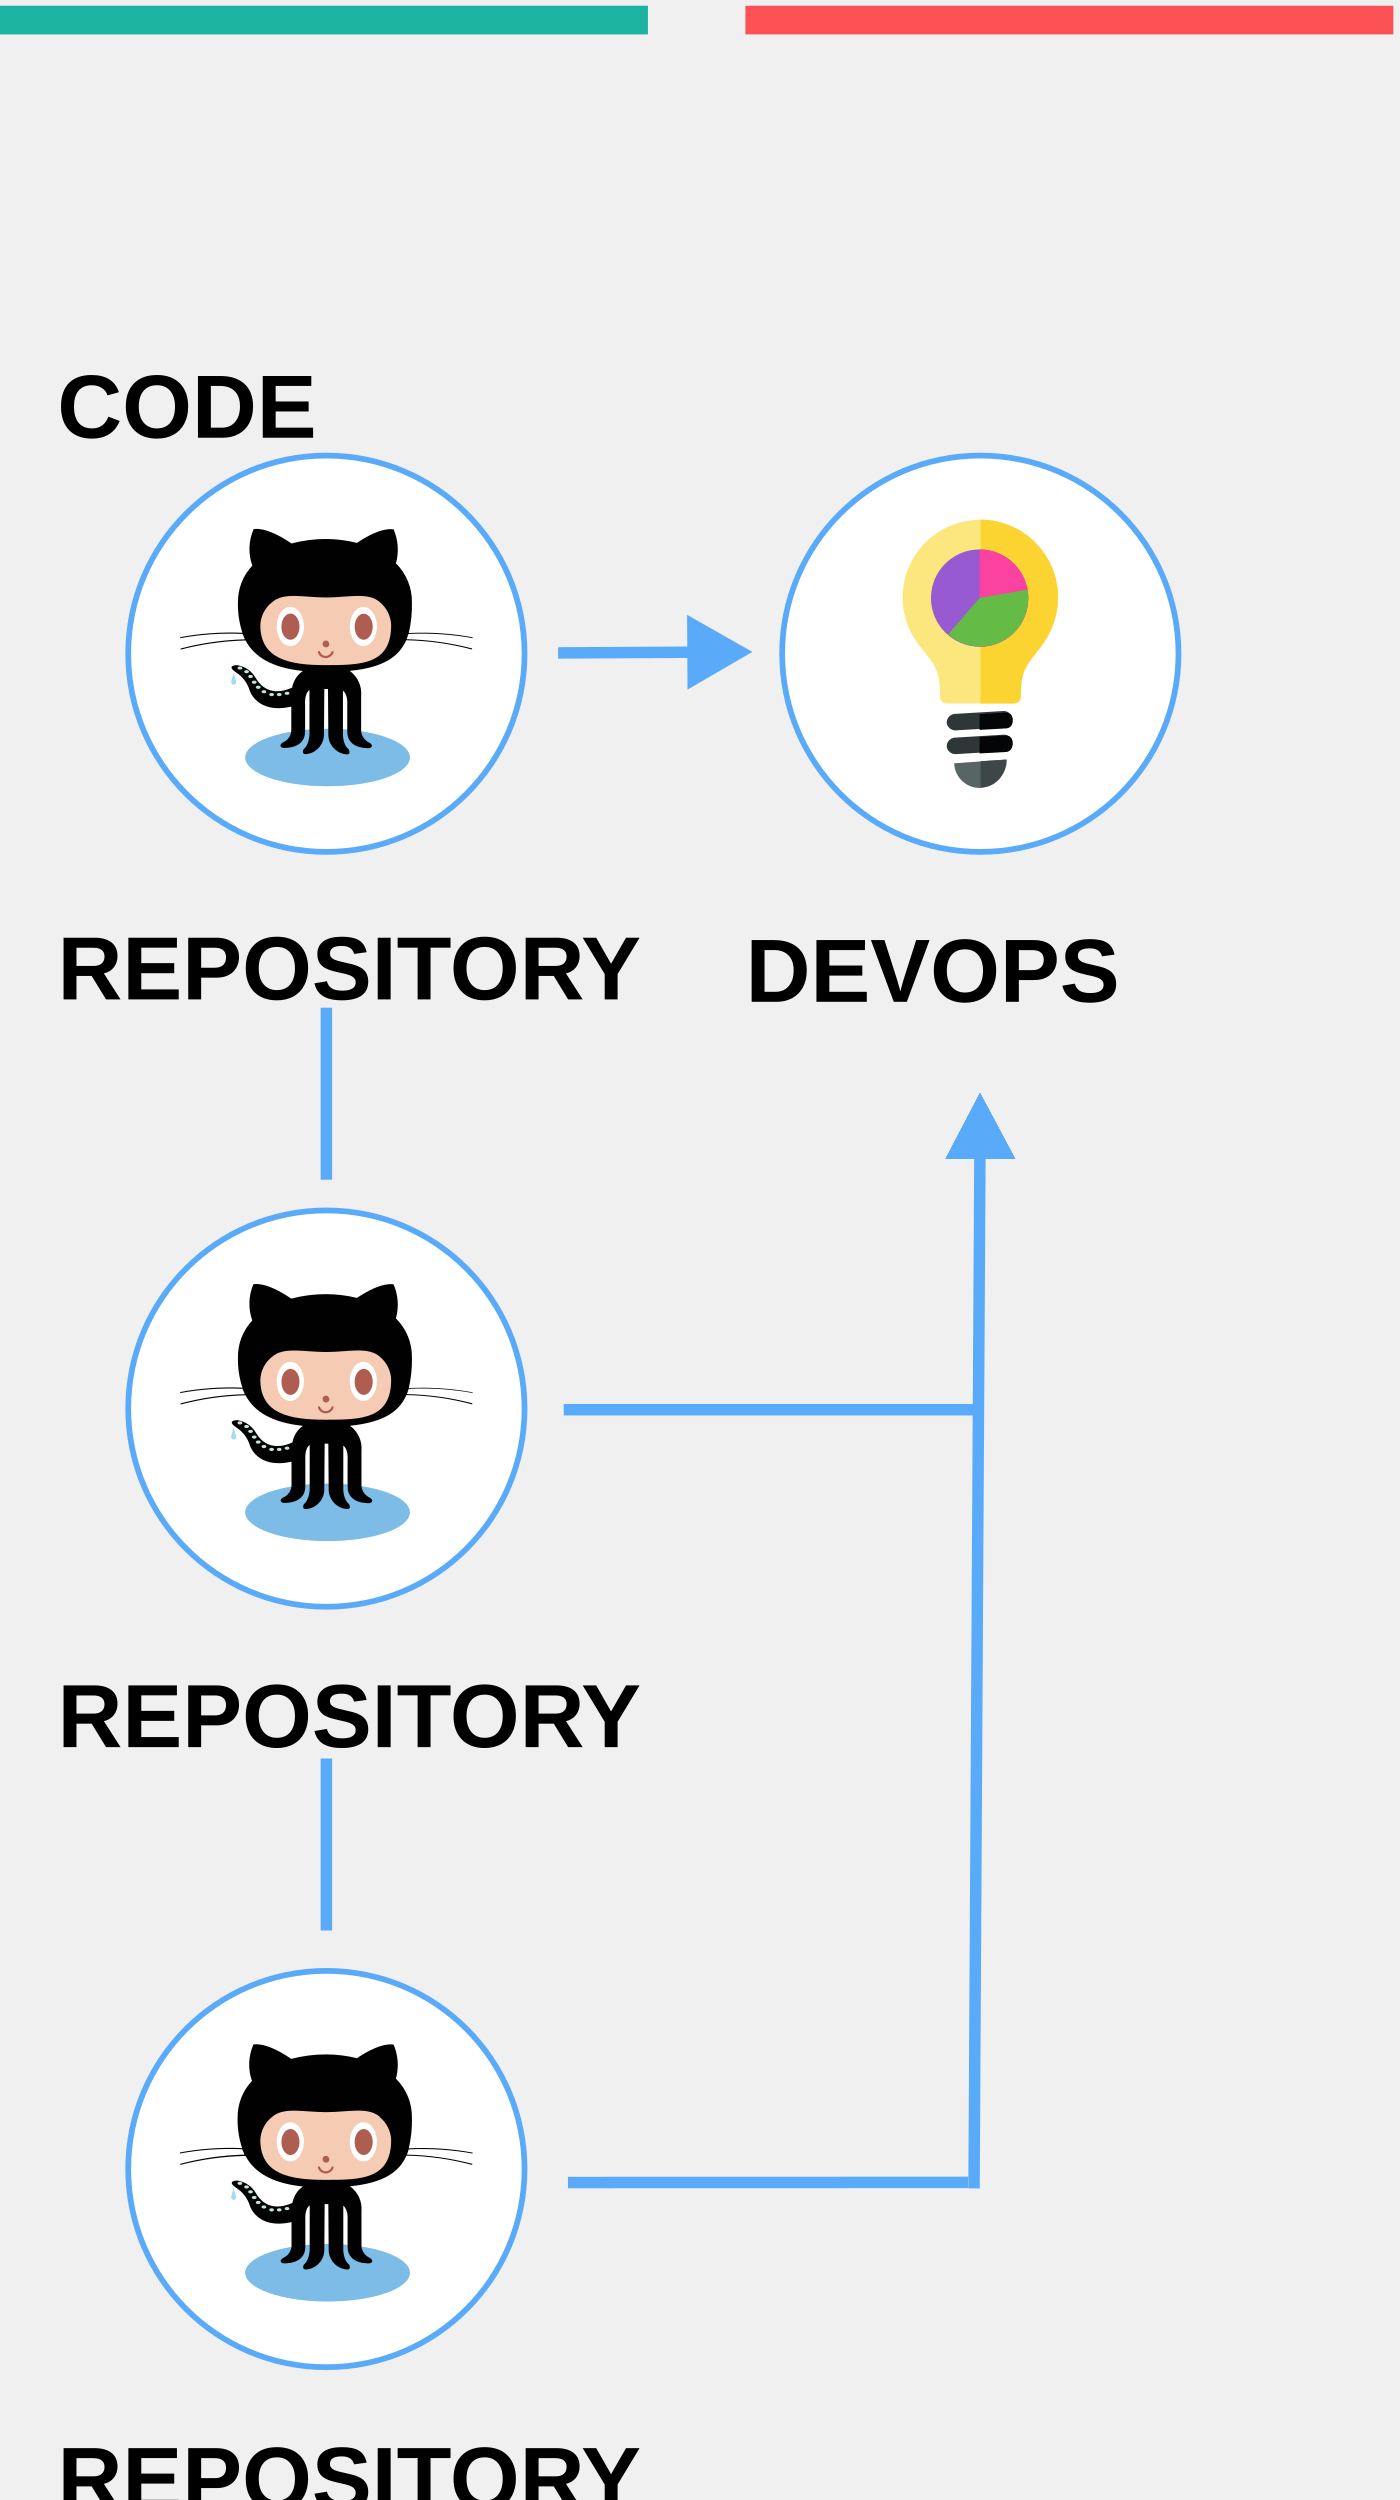
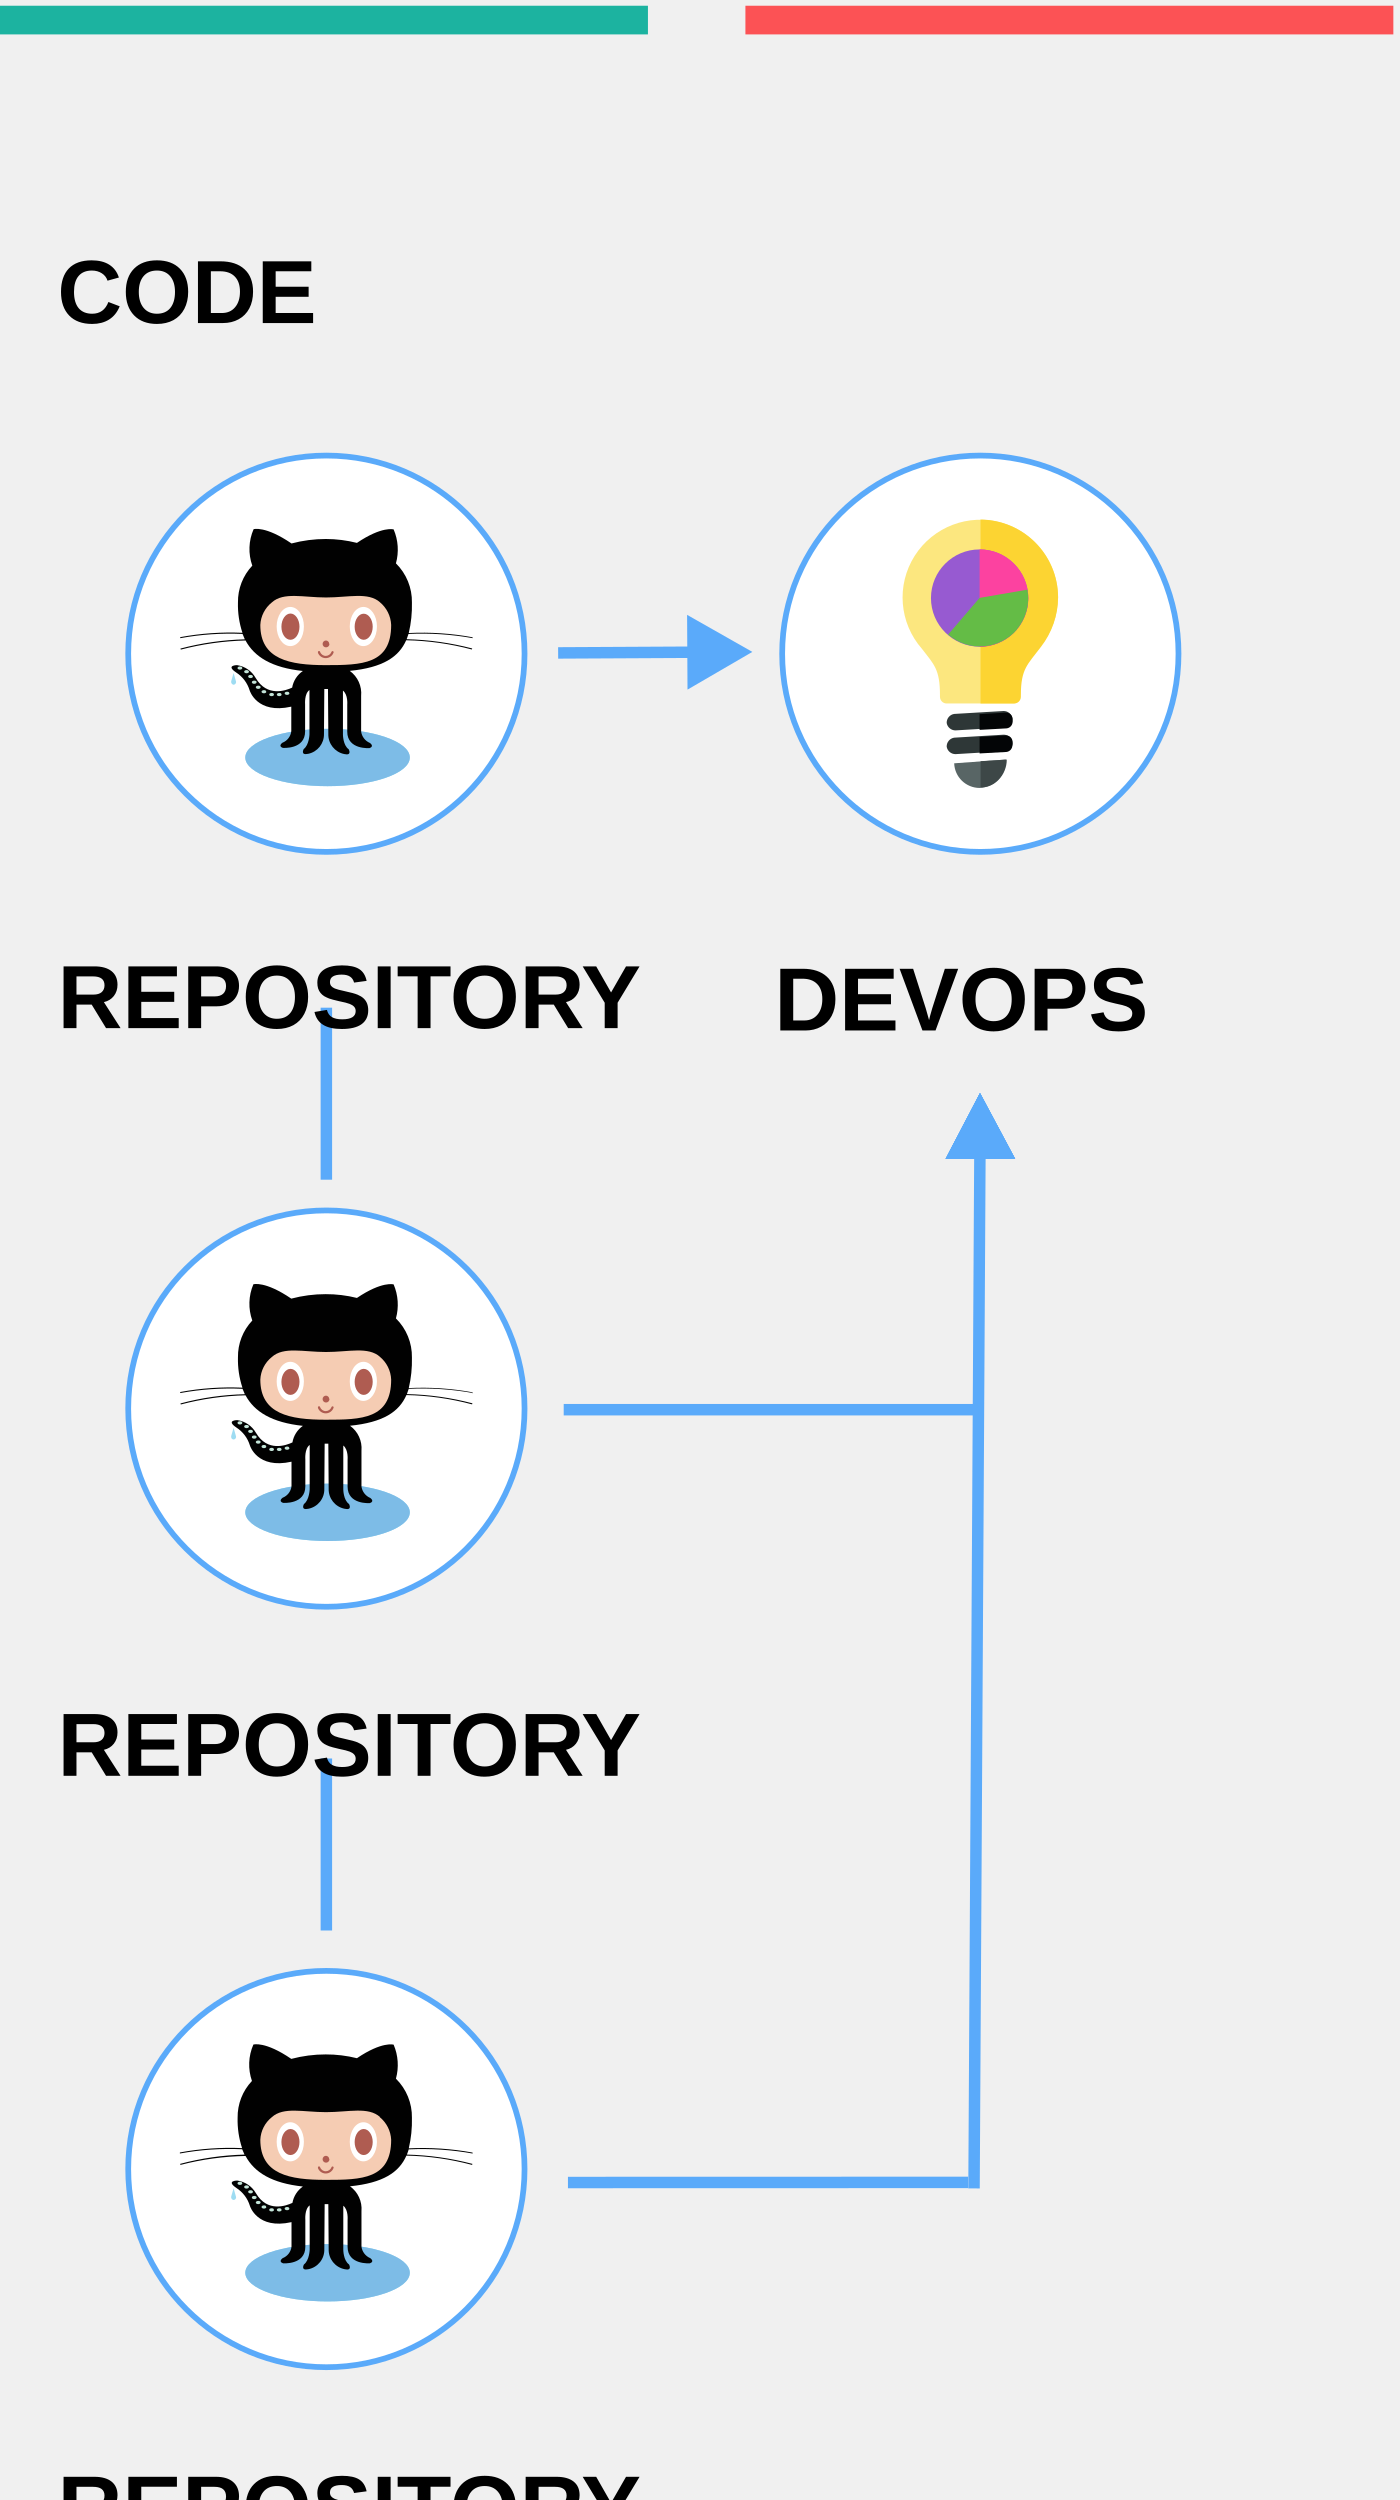
<svg xmlns="http://www.w3.org/2000/svg" width="244px" height="436px" viewBox="0 0 244 436" version="1.1">
  <g id="Page-1" stroke="none" stroke-width="1" fill="none" fill-rule="evenodd">
    <g id="shuyuhi" transform="translate(0, 1)">
      <rect id="svg_8" fill="#1CB3A0" fill-rule="nonzero" x="0" y="0" width="113" height="5" />
      <path d="M56.92,204.74 L56.92,174.74" id="svg_18" stroke="#5AAAFA" stroke-width="2" />
      <g id="svg_19" transform="translate(97, 106)">
        <g id="svg_20">
          <path d="M24.82,6.74 L0.34,6.87" id="svg_21" stroke="#5AAAFA" stroke-width="2" />
          <g id="svg_22" transform="translate(22, 0)" fill="#5AAAFA" fill-rule="nonzero">
            <polygon id="svg_23" points="0.83 0.23 12.21 6.69 0.9 13.27" />
          </g>
        </g>
      </g>
      <path d="M56.92,335.68 L56.92,305.68" id="svg_171" stroke="#5AAAFA" stroke-width="2" />
      <g id="svg_210" transform="translate(98, 244)" stroke="#5AAAFA" stroke-width="2">
        <g id="svg_211">
          <path d="M71.9,0.85 L0.31,0.85" id="svg_212" />
        </g>
      </g>
      <rect id="svg_318" fill="#FC5255" fill-rule="nonzero" x="130" y="0" width="113" height="5" />
      <g id="svg_363" transform="translate(164, 189)" fill="#5AAAFA" fill-rule="nonzero">
        <g id="svg_365">
          <polygon id="e1_366" points="13.04 12.102 6.91 0.626 0.91 12.102" />
        </g>
      </g>
      <g id="svg_363" transform="translate(164, 189)" fill="#5AAAFA" fill-rule="nonzero">
        <g id="svg_365">
          <polygon id="e1_366" points="13.04 12.102 6.91 0.626 0.91 12.102" />
        </g>
      </g>
      <g id="svg_363" transform="translate(164, 189)" fill="#5AAAFA" fill-rule="nonzero">
        <g id="svg_365">
          <polygon id="e1_366" points="13.04 12.102 6.91 0.626 0.91 12.102" />
        </g>
      </g>
      <g id="svg_363" transform="translate(164, 189)" fill="#5AAAFA" fill-rule="nonzero">
        <g id="svg_365">
          <polygon id="e1_366" points="13.04 12.102 6.91 0.626 0.91 12.102" />
        </g>
      </g>
      <g id="svg_363" transform="translate(164, 189)" fill="#5AAAFA" fill-rule="nonzero">
        <g id="svg_365">
          <polygon id="e1_366" points="13.04 12.102 6.91 0.626 0.91 12.102" />
        </g>
      </g>
-       <g id="Group" transform="translate(10, 50)" fill="#000000" font-family="Arial-BoldMT, Arial" font-size="15.65" font-weight="bold">
+       <g id="Group" transform="translate(10, 30)" fill="#000000" font-family="Arial-BoldMT, Arial" font-size="15.65" font-weight="bold">
        <text id="headerSVG.code" fill="#000000" font-family="Arial-BoldMT, Arial" font-size="15.65" font-weight="bold">
          <tspan x="0" y="25.34">CODE</tspan>
        </text>
      </g>
-       <g id="Group" transform="translate(130, 50)" fill="#000000" font-family="Arial-BoldMT, Arial" font-size="15.65" font-weight="bold">
+       <g id="Group" transform="translate(135, 30)" fill="#000000" font-family="Arial-BoldMT, Arial" font-size="15.65" font-weight="bold">
        <text id="headerSVG.learn" fill="#000000" font-family="Arial-BoldMT, Arial" font-size="15.65" font-weight="bold">
          <tspan x="129.79" y="24.52">LEARN</tspan>
        </text>
      </g>
-       <g id="Group" transform="translate(10, 159)" fill="#000000" font-family="Arial-BoldMT, Arial" font-size="15.65" font-weight="bold">
+       <g id="Group" transform="translate(10, 164)" fill="#000000" font-family="Arial-BoldMT, Arial" font-size="15.65" font-weight="bold">
        <text id="headerSVG.repository1">
          <tspan x="0.04" y="14.3">REPOSITORY</tspan>
        </text>
      </g>
-       <g id="Group" transform="translate(10, 289)" fill="#000000" font-family="Arial-BoldMT, Arial" font-size="15.65" font-weight="bold">
+       <g id="Group" transform="translate(10, 294)" fill="#000000" font-family="Arial-BoldMT, Arial" font-size="15.65" font-weight="bold">
        <text id="headerSVG.repository2">
          <tspan x="0.04" y="14.7">REPOSITORY</tspan>
        </text>
      </g>
-       <g id="Group" transform="translate(10, 422)" fill="#000000" font-family="Arial-BoldMT, Arial" font-size="15.65" font-weight="bold">
+       <g id="Group" transform="translate(10, 427)" fill="#000000" font-family="Arial-BoldMT, Arial" font-size="15.65" font-weight="bold">
        <text id="headerSVG.repository3">
          <tspan x="0.04" y="14.72">REPOSITORY</tspan>
        </text>
      </g>
-       <g id="Group" transform="translate(130, 159)" fill="#000000" font-family="Arial-BoldMT, Arial" font-size="15.65" font-weight="bold">
+       <g id="Group" transform="translate(135, 164)" fill="#000000" font-family="Arial-BoldMT, Arial" font-size="15.65" font-weight="bold">
        <text id="headerSVG.devops">
          <tspan x="0.04" y="14.72">DEVOPS</tspan>
        </text>
      </g>
-       <g id="Group" transform="translate(130, 172)" fill="#000000" font-family="Arial-BoldMT, Arial" font-size="15.65" font-weight="bold">
+       <g id="Group" transform="translate(135, 180)" fill="#000000" font-family="Arial-BoldMT, Arial" font-size="15.65" font-weight="bold">
        <text id="headerSVG.insights">
          <tspan x="136.79" y="184.92">INSIGHTS</tspan>
        </text>
      </g>
      <path d="M99.05,379.63 L168.85,379.61" id="e2_line" stroke="#5AAAFA" stroke-width="2" />
      <path d="M170.94,192.73 L169.87,380.66" id="e3_line" stroke="#5AAAFA" stroke-width="2" />
      <circle id="svg_4-2" stroke="#5AAAFA" fill="#FFFFFF" fill-rule="nonzero" cx="170.97" cy="113.01" r="34.56" />
      <path d="M175.28,125.86 L166.67,126.38 C165.895,126.4 165.225,125.845 165.1,125.08 L165.1,125.08 C165.081,124.302 165.641,123.63 166.41,123.51 L175,123 C175.775,122.98 176.445,123.535 176.57,124.3 L176.57,124.3 C176.637,124.645 176.564,125.002 176.367,125.293 C176.17,125.584 175.865,125.785 175.52,125.85 L175.28,125.86 Z" id="svg_342" fill="#2E3737" fill-rule="nonzero" />
      <path d="M175.28,130 L166.67,130.52 C165.895,130.54 165.225,129.985 165.1,129.22 L165.1,129.22 C165.081,128.442 165.641,127.77 166.41,127.65 L175.01,127.13 C175.788,127.111 176.46,127.671 176.58,128.44 L176.58,128.44 C176.717,129.139 176.274,129.821 175.58,129.98 L175.28,130 Z" id="svg_343" fill="#2E3737" fill-rule="nonzero" />
      <g id="svg_344" transform="translate(166, 131)" fill="#586565" fill-rule="nonzero">
        <path d="M0.41,1.12 L0.41,1.12 C0.491,3.511 2.447,5.411 4.84,5.42 C7.415,5.312 9.439,3.178 9.41,0.6 L9.41,0.47 L0.41,1.12 Z" id="svg_345" />
      </g>
      <g id="svg_346" transform="translate(157, 89)" fill="#FCE77F" fill-rule="nonzero">
        <path d="M27.53,14.17 C27.516,8.142 23.524,2.846 17.733,1.173 C11.941,-0.499 5.74,1.852 2.515,6.945 C-0.711,12.038 -0.187,18.649 3.8,23.17 C5.89,25.9 6.93,26.69 6.93,31.25 L6.93,31.51 C6.927,31.82 7.048,32.119 7.266,32.34 C7.483,32.562 7.78,32.687 8.09,32.69 L19.71,32.69 C20.356,32.69 20.88,32.166 20.88,31.52 L20.88,31.52 L20.88,31.26 C20.88,26.57 22.06,25.92 24.4,22.79 L24.4,22.79 C26.405,20.363 27.51,17.318 27.53,14.17 L27.53,14.17 Z" id="svg_347" />
        <path d="M24.4,22.75 L24.53,22.48 C24.53,22.61 24.53,22.75 24.4,22.75 Z" id="svg_348" />
      </g>
      <path d="M184.53,103.17 C184.492,95.709 178.461,89.665 171,89.61 L171,121.69 L176.87,121.69 C177.516,121.69 178.04,121.166 178.04,120.52 L178.04,120.52 L178.04,120.26 C178.04,115.57 179.22,114.91 181.56,111.79 L181.56,111.79 C183.467,109.319 184.51,106.291 184.53,103.17 Z" id="svg_349" fill="#FCD432" fill-rule="nonzero" />
      <path d="M176.58,128.86 L176.58,128.34 C176.572,128.048 176.449,127.772 176.237,127.571 C176.025,127.37 175.742,127.262 175.45,127.27 L175.28,127.27 L170.84,127.53 L170.84,130.4 L175.54,130.14 C176.165,130.062 176.611,129.496 176.54,128.87 L176.58,128.86 Z" id="svg_350" fill="#030506" fill-rule="nonzero" />
      <path d="M176.58,124.69 L176.58,124.29 C176.527,123.69 176.001,123.244 175.4,123.29 L175.28,123.29 L170.84,123.55 L170.84,126.29 L175.54,126.03 C176.178,125.972 176.648,125.408 176.59,124.77 C176.59,124.77 176.58,124.72 176.58,124.69 Z" id="svg_351" fill="#030506" fill-rule="nonzero" />
      <path d="M175.54,131.47 L171.01,131.75 L171.01,136.31 C173.49,136.44 175.58,134.09 175.58,131.49 L175.54,131.47 Z" id="svg_352" fill="#3D4747" fill-rule="nonzero" />
      <circle id="svg_353" fill="#975AD1" fill-rule="nonzero" cx="170.84" cy="103.3" r="8.48" />
      <path d="M170.84,94.82 L170.84,111.82 C175.534,111.82 179.34,108.014 179.34,103.32 C179.34,98.626 175.534,94.82 170.84,94.82 Z" id="svg_354" fill="#FC42A0" fill-rule="nonzero" />
      <path d="M177.36,108.75 C178.969,106.83 179.64,104.294 179.19,101.83 L170.84,103.27 L165.36,109.66 C167.062,111.144 169.286,111.888 171.539,111.727 C173.792,111.565 175.887,110.512 177.36,108.8 L177.36,108.75 Z" id="svg_355" fill="#64BC46" fill-rule="nonzero" />
      <circle id="svg_4" stroke="#5AAAFA" fill="#FFFFFF" fill-rule="nonzero" cx="56.92" cy="113.01" r="34.56" />
      <path d="M71.47,131.11 C71.47,133.88 65.04,136.11 57.12,136.11 C49.2,136.11 42.78,133.86 42.78,131.11 C42.78,128.36 49.2,126.11 57.12,126.11 C65.04,126.11 71.47,128.33 71.47,131.11 Z" id="Path" fill="#9EDCF2" fill-rule="nonzero" />
      <path d="M71.47,131.11 C71.47,133.88 65.04,136.11 57.12,136.11 C49.2,136.11 42.78,133.86 42.78,131.11 C42.78,128.36 49.2,126.11 57.12,126.11 C65.04,126.11 71.47,128.33 71.47,131.11 Z" id="Path" fill="#7DBCE7" fill-rule="nonzero" />
      <path d="M40.74,116.36 L40.32,117.8 C40.257,118.076 40.426,118.351 40.7,118.42 C40.855,118.421 41.001,118.344 41.089,118.216 C41.177,118.088 41.196,117.925 41.14,117.78 L40.74,116.36 L40.74,116.36 Z" id="Path" fill="#9EDCF2" fill-rule="nonzero" />
      <path d="M82.42,110.32 L82.42,110.14 C78.751,109.464 75.016,109.216 71.29,109.4 C71.698,107.661 71.883,105.876 71.84,104.09 C71.886,101.524 70.877,99.052 69.05,97.25 C69.595,95.289 69.453,93.2 68.65,91.33 C68.65,91.33 66.65,90.71 62.25,93.68 C60.481,93.233 58.664,93.005 56.84,93 C54.815,92.999 52.798,93.261 50.84,93.78 C46.25,90.65 44.23,91.29 44.23,91.29 C43.348,93.304 43.266,95.578 44,97.65 C42.363,99.383 41.466,101.686 41.5,104.07 C41.451,105.865 41.715,107.655 42.28,109.36 C38.646,109.201 35.006,109.456 31.43,110.12 L31.43,110.3 C35.014,109.642 38.66,109.393 42.3,109.56 C42.42,109.88 42.56,110.2 42.7,110.5 C38.907,110.6 35.138,111.14 31.47,112.11 L31.53,112.29 C35.22,111.328 39.008,110.794 42.82,110.7 C44.37,113.57 47.41,115.45 52.82,116.02 C51.83,116.694 51.156,117.74 50.95,118.92 C49.89,119.42 46.58,120.65 44.58,117.22 C43.902,116.019 42.705,115.199 41.34,115 C41.34,115 39.27,115 41.2,116.29 C42.325,117.02 43.154,118.126 43.54,119.41 C43.54,119.41 44.79,123.6 50.8,122.24 L50.8,126.53 C50.696,127.43 50.104,128.199 49.26,128.53 C49.26,128.53 48.42,129.11 49.32,129.43 C49.32,129.43 53.21,129.75 53.21,126.56 L53.21,121.85 C53.21,121.85 53.05,119.97 53.97,119.34 L53.97,127.08 C53.97,127.08 53.91,128.93 52.97,129.63 C52.97,129.63 52.33,130.77 53.73,130.47 C55.374,130.14 56.543,128.676 56.5,127 L56.56,119.16 L57.2,119.16 L57.26,127 C57.208,128.694 58.387,130.179 60.05,130.51 C61.45,130.83 60.81,129.67 60.81,129.67 C59.81,128.97 59.81,127.12 59.81,127.12 L59.81,119.44 C60.72,120.15 60.56,121.89 60.56,121.89 L60.56,126.6 C60.56,129.79 64.45,129.47 64.45,129.47 C65.35,129.15 64.51,128.57 64.51,128.57 C63.681,128.223 63.098,127.461 62.98,126.57 L62.98,120.38 C63.143,118.672 62.39,117.006 61,116 C66.79,115.43 69.56,113.57 70.84,110.66 C74.707,110.739 78.551,111.28 82.29,112.27 L82.35,112.09 C78.615,111.116 74.779,110.576 70.92,110.48 C71.04,110.18 71.14,109.88 71.24,109.56 C74.999,109.384 78.766,109.632 82.47,110.3 L82.42,110.32 Z" id="Path" fill="#010101" fill-rule="nonzero" />
      <path d="M66.22,104 C67.43,104.984 68.159,106.441 68.22,108 C68.22,114.87 63.12,115 56.81,115 C50.5,115 45.4,114 45.4,108 C45.469,106.463 46.198,105.031 47.4,104.07 C49.45,102.2 52.92,103.2 56.85,103.2 C60.78,103.2 64.23,102.2 66.29,104.05 L66.22,104 Z" id="Path" fill="#F5CCB3" fill-rule="nonzero" />
      <path d="M53,108.26 C53,110.16 51.95,111.68 50.63,111.68 C49.31,111.68 48.25,110.14 48.25,108.26 C48.25,106.38 49.31,104.85 50.63,104.85 C51.95,104.85 53,106.37 53,108.26 Z" id="Path" fill="#FFFFFF" fill-rule="nonzero" />
      <path d="M52.23,108.3 C52.23,109.56 51.52,110.58 50.66,110.58 C49.8,110.58 49.08,109.58 49.08,108.3 C49.08,107.02 49.8,106 50.66,106 C51.52,106 52.23,107.05 52.23,108.3 Z" id="Path" fill="#AF5C51" fill-rule="nonzero" />
      <path d="M65.74,108.26 C65.74,110.16 64.68,111.68 63.37,111.68 C62.06,111.68 61,110.14 61,108.26 C61,106.38 62.06,104.85 63.38,104.85 C64.7,104.85 65.74,106.37 65.74,108.26 Z" id="Path" fill="#FFFFFF" fill-rule="nonzero" />
      <path d="M65,108.3 C65,109.56 64.28,110.58 63.43,110.58 C62.58,110.58 61.85,109.58 61.85,108.3 C61.85,107.02 62.57,106.03 63.43,106.03 C64.29,106.03 65,107.05 65,108.3 Z M57.46,111.3 C57.46,111.631 57.191,111.9 56.86,111.9 C56.529,111.9 56.26,111.631 56.26,111.3 C56.26,110.969 56.529,110.7 56.86,110.7 C57.176,110.721 57.421,110.984 57.42,111.3 L57.46,111.3 Z M55.46,112.79 C55.434,112.725 55.447,112.65 55.492,112.597 C55.538,112.544 55.61,112.52 55.678,112.535 C55.747,112.55 55.801,112.602 55.82,112.67 C55.963,113.101 56.366,113.391 56.82,113.39 C57.269,113.377 57.665,113.092 57.82,112.67 C57.857,112.576 57.961,112.527 58.057,112.559 C58.153,112.591 58.207,112.693 58.18,112.79 C57.982,113.381 57.428,113.78 56.805,113.78 C56.182,113.78 55.628,113.381 55.43,112.79 L55.46,112.79 Z" id="Shape" fill="#AF5C51" fill-rule="nonzero" />
      <path d="M42.26,115.51 C42.26,115.67 42.08,115.78 41.84,115.78 C41.6,115.78 41.42,115.67 41.42,115.51 C41.42,115.35 41.6,115.23 41.84,115.23 C42.08,115.23 42.26,115.35 42.26,115.51 Z M43.42,116.14 C43.42,116.3 43.24,116.42 43,116.42 C42.76,116.42 42.58,116.3 42.58,116.14 C42.58,115.98 42.76,115.86 43,115.86 C43.24,115.86 43.42,116 43.42,116.14 L43.42,116.14 Z M44.11,116.98 C44.11,117.14 43.94,117.26 43.7,117.26 C43.46,117.26 43.28,117.14 43.28,116.98 C43.28,116.82 43.46,116.7 43.7,116.7 C43.94,116.7 44.11,116.82 44.11,117 L44.11,116.98 Z M44.75,117.98 C44.75,118.14 44.57,118.26 44.33,118.26 C44.09,118.26 43.92,118.14 43.92,117.98 C43.92,117.82 44.09,117.7 44.33,117.7 C44.57,117.7 44.75,117.78 44.75,117.94 L44.75,117.98 Z M45.45,118.86 C45.45,119.02 45.27,119.14 45.03,119.14 C44.79,119.14 44.61,119.02 44.61,118.86 C44.61,118.7 44.79,118.58 45.03,118.58 C45.27,118.58 45.45,118.66 45.45,118.82 L45.45,118.86 Z M46.45,119.64 C46.45,119.79 46.27,119.91 46.03,119.91 C45.79,119.91 45.61,119.79 45.61,119.64 C45.61,119.49 45.79,119.36 46.03,119.36 C46.27,119.36 46.41,119.44 46.41,119.6 L46.45,119.64 Z M47.79,120.13 C47.79,120.29 47.61,120.41 47.37,120.41 C47.13,120.41 46.95,120.29 46.95,120.13 C46.95,119.97 47.13,119.85 47.37,119.85 C47.61,119.85 47.75,119.93 47.75,120.09 L47.79,120.13 Z M49.12,120.13 C49.12,120.29 48.94,120.41 48.7,120.41 C48.46,120.41 48.28,120.29 48.28,120.13 C48.28,119.97 48.46,119.85 48.7,119.85 C48.94,119.85 49.08,119.93 49.08,120.09 L49.12,120.13 Z M50.48,119.91 C50.48,120.07 50.3,120.19 50.06,120.19 C49.82,120.19 49.64,120.07 49.64,119.91 C49.64,119.75 49.82,119.64 50.06,119.64 C50.3,119.64 50.44,119.71 50.44,119.87 L50.48,119.91 Z" id="Shape" fill="#C4E5D9" fill-rule="nonzero" />
      <circle id="svg_4-2-2" stroke="#5AAAFA" fill="#FFFFFF" fill-rule="nonzero" cx="56.92" cy="244.66" r="34.56" />
      <path d="M71.47,262.75 C71.47,265.53 65.04,267.75 57.12,267.75 C49.2,267.75 42.78,265.5 42.78,262.75 C42.78,260 49.2,257.75 57.12,257.75 C65.04,257.75 71.47,260 71.47,262.75 Z" id="Path" fill="#9EDCF2" fill-rule="nonzero" />
      <path d="M71.47,262.75 C71.47,265.53 65.04,267.75 57.12,267.75 C49.2,267.75 42.78,265.5 42.78,262.75 C42.78,260 49.2,257.75 57.12,257.75 C65.04,257.75 71.47,260 71.47,262.75 Z" id="Path" fill="#7DBCE7" fill-rule="nonzero" />
      <path d="M40.74,248 L40.32,249.44 C40.32,249.44 40.22,249.96 40.7,250.05 C40.855,250.054 41.001,249.98 41.09,249.854 C41.178,249.727 41.197,249.564 41.14,249.42 L40.74,248 L40.74,248 Z" id="Path" fill="#9EDCF2" fill-rule="nonzero" />
      <path d="M82.42,242 L82.42,241.82 C78.751,241.144 75.016,240.896 71.29,241.08 C71.698,239.341 71.883,237.556 71.84,235.77 C71.887,233.204 70.878,230.731 69.05,228.93 C69.592,226.965 69.451,224.874 68.65,223 C68.65,223 66.65,222.39 62.25,225.36 C60.467,224.917 58.637,224.695 56.8,224.7 C54.775,224.699 52.758,224.961 50.8,225.48 C46.21,222.35 44.19,222.98 44.19,222.98 C43.333,224.988 43.266,227.245 44,229.3 C42.361,231.032 41.464,233.336 41.5,235.72 C41.452,237.515 41.716,239.305 42.28,241.01 C38.646,240.851 35.006,241.106 31.43,241.77 L31.43,241.95 C35.014,241.292 38.66,241.043 42.3,241.21 C42.42,241.53 42.56,241.85 42.7,242.15 C38.906,242.24 35.136,242.78 31.47,243.76 L31.53,243.94 C35.219,242.971 39.007,242.434 42.82,242.34 C44.37,245.22 47.41,247.09 52.82,247.67 C51.852,248.352 51.197,249.393 51,250.56 C49.94,251.06 46.63,252.3 44.63,248.87 C43.945,247.674 42.745,246.862 41.38,246.67 C41.38,246.67 39.31,246.67 41.24,247.97 C42.363,248.697 43.192,249.799 43.58,251.08 C43.58,251.08 44.83,255.27 50.84,253.92 L50.84,258.2 C50.734,259.099 50.142,259.868 49.3,260.2 C49.3,260.2 48.46,260.78 49.36,261.1 C49.36,261.1 53.25,261.42 53.25,258.22 L53.25,253.52 C53.25,253.52 53.09,251.64 54.01,251 L54.01,258.74 C54.01,258.74 53.95,260.6 53.01,261.3 C53.01,261.3 52.37,262.43 53.77,262.13 C55.439,261.81 56.625,260.319 56.56,258.62 L56.62,250.78 L57.26,250.78 L57.32,258.62 C57.264,260.316 58.445,261.802 60.11,262.13 C61.51,262.45 60.87,261.3 60.87,261.3 C59.87,260.6 59.87,258.74 59.87,258.74 L59.87,251.1 C60.78,251.82 60.62,253.56 60.62,253.56 L60.62,258.26 C60.62,261.46 64.51,261.14 64.51,261.14 C65.41,260.82 64.57,260.24 64.57,260.24 C63.742,259.891 63.16,259.13 63.04,258.24 L63.04,252 C63.187,250.299 62.427,248.646 61.04,247.65 C66.83,247.07 69.6,245.22 70.88,242.3 C74.748,242.378 78.592,242.922 82.33,243.92 L82.39,243.74 C78.656,242.756 74.82,242.216 70.96,242.13 C71.08,241.83 71.18,241.53 71.28,241.21 C75.039,241.034 78.806,241.282 82.51,241.95 L82.42,242 Z" id="Path" fill="#010101" fill-rule="nonzero" />
      <path d="M66.22,235.6 C67.43,236.584 68.159,238.041 68.22,239.6 C68.22,246.46 63.12,246.6 56.81,246.6 C50.5,246.6 45.4,245.6 45.4,239.6 C45.469,238.063 46.198,236.631 47.4,235.67 C49.45,233.8 52.92,234.79 56.85,234.79 C60.78,234.79 64.23,233.79 66.29,235.65 L66.22,235.6 Z" id="Path" fill="#F5CCB3" fill-rule="nonzero" />
      <path d="M53,239.91 C53,241.81 51.95,243.32 50.63,243.32 C49.31,243.32 48.25,241.79 48.25,239.91 C48.25,238.03 49.31,236.5 50.63,236.5 C51.95,236.5 53,238 53,239.91 Z" id="Path" fill="#FFFFFF" fill-rule="nonzero" />
      <path d="M52.23,240 C52.23,241.26 51.52,242.27 50.66,242.27 C49.8,242.27 49.08,241.27 49.08,240 C49.08,238.73 49.8,237.73 50.66,237.73 C51.52,237.73 52.23,238.69 52.23,240 Z" id="Path" fill="#AF5C51" fill-rule="nonzero" />
      <path d="M65.74,239.91 C65.74,241.81 64.68,243.32 63.37,243.32 C62.06,243.32 61,241.79 61,239.91 C61,238.03 62.06,236.5 63.38,236.5 C64.7,236.5 65.74,238 65.74,239.91 Z" id="Path" fill="#FFFFFF" fill-rule="nonzero" />
      <path d="M65,240 C65,241.26 64.28,242.27 63.43,242.27 C62.58,242.27 61.85,241.27 61.85,240 C61.85,238.73 62.57,237.73 63.43,237.73 C64.29,237.73 65,238.69 65,240 Z M57.46,243 C57.46,243.331 57.191,243.6 56.86,243.6 C56.529,243.6 56.26,243.331 56.26,243 C56.257,242.84 56.32,242.686 56.433,242.573 C56.546,242.46 56.7,242.397 56.86,242.4 C57.154,242.418 57.391,242.647 57.42,242.94 L57.46,243 Z M55.46,244.5 C55.434,244.435 55.447,244.36 55.492,244.307 C55.538,244.254 55.61,244.23 55.678,244.245 C55.747,244.26 55.801,244.312 55.82,244.38 C55.963,244.811 56.366,245.101 56.82,245.1 C57.269,245.087 57.665,244.802 57.82,244.38 C57.857,244.286 57.961,244.237 58.057,244.269 C58.153,244.301 58.207,244.403 58.18,244.5 C57.982,245.091 57.428,245.49 56.805,245.49 C56.182,245.49 55.628,245.091 55.43,244.5 L55.46,244.5 Z" id="Shape" fill="#AF5C51" fill-rule="nonzero" />
      <path d="M42.26,247.15 C42.26,247.31 42.08,247.43 41.84,247.43 C41.6,247.43 41.42,247.31 41.42,247.15 C41.42,246.99 41.6,246.87 41.84,246.87 C42.08,246.87 42.26,247 42.26,247.15 Z M43.42,247.79 C43.42,247.95 43.24,248.07 43,248.07 C42.76,248.07 42.58,247.95 42.58,247.79 C42.58,247.63 42.76,247.51 43,247.51 C43.24,247.51 43.42,247.63 43.42,247.79 L43.42,247.79 Z M44.11,248.63 C44.11,248.79 43.94,248.91 43.7,248.91 C43.46,248.91 43.28,248.79 43.28,248.63 C43.28,248.47 43.46,248.35 43.7,248.35 C43.94,248.35 44.11,248.47 44.11,248.63 L44.11,248.63 Z M44.75,249.63 C44.75,249.79 44.57,249.91 44.33,249.91 C44.09,249.91 43.92,249.79 43.92,249.63 C43.92,249.47 44.09,249.35 44.33,249.35 C44.57,249.35 44.75,249.43 44.75,249.59 L44.75,249.63 Z M45.45,250.5 C45.45,250.66 45.27,250.78 45.03,250.78 C44.79,250.78 44.61,250.66 44.61,250.5 C44.61,250.34 44.79,250.22 45.03,250.22 C45.27,250.22 45.45,250.3 45.45,250.46 L45.45,250.5 Z M46.45,251.28 C46.45,251.44 46.27,251.56 46.03,251.56 C45.79,251.56 45.61,251.44 45.61,251.28 C45.61,251.12 45.79,251 46.03,251 C46.27,251 46.41,251.08 46.41,251.24 L46.45,251.28 Z M47.79,251.78 C47.79,251.94 47.61,252.06 47.37,252.06 C47.13,252.06 46.95,251.94 46.95,251.78 C46.95,251.62 47.13,251.5 47.37,251.5 C47.61,251.5 47.75,251.58 47.75,251.74 L47.79,251.78 Z M49.12,251.78 C49.12,251.94 48.94,252.06 48.7,252.06 C48.46,252.06 48.28,251.94 48.28,251.78 C48.28,251.62 48.46,251.5 48.7,251.5 C48.94,251.5 49.08,251.58 49.08,251.74 L49.12,251.78 Z M50.48,251.56 C50.48,251.72 50.3,251.84 50.06,251.84 C49.82,251.84 49.64,251.72 49.64,251.56 C49.64,251.4 49.82,251.28 50.06,251.28 C50.3,251.28 50.44,251.36 50.44,251.52 L50.48,251.56 Z" id="Shape" fill="#C4E5D9" fill-rule="nonzero" />
      <circle id="svg_4-3" stroke="#5AAAFA" fill="#FFFFFF" fill-rule="nonzero" cx="56.92" cy="377.28" r="34.56" />
      <path d="M71.47,395.37 C71.47,398.15 65.04,400.37 57.12,400.37 C49.2,400.37 42.78,398.12 42.78,395.37 C42.78,392.62 49.2,390.37 57.12,390.37 C65.04,390.37 71.47,392.6 71.47,395.37 Z" id="Path" fill="#9EDCF2" fill-rule="nonzero" />
      <path d="M71.47,395.37 C71.47,398.15 65.04,400.37 57.12,400.37 C49.2,400.37 42.78,398.12 42.78,395.37 C42.78,392.62 49.2,390.37 57.12,390.37 C65.04,390.37 71.47,392.6 71.47,395.37 Z" id="Path" fill="#7DBCE7" fill-rule="nonzero" />
      <path d="M40.74,380.63 L40.32,382.07 C40.258,382.343 40.427,382.616 40.7,382.68 C40.855,382.684 41.001,382.61 41.09,382.484 C41.178,382.357 41.197,382.194 41.14,382.05 L40.74,380.63 L40.74,380.63 Z" id="Path" fill="#9EDCF2" fill-rule="nonzero" />
      <path d="M82.42,374.59 L82.42,374.41 C78.751,373.734 75.016,373.486 71.29,373.67 C71.698,371.931 71.883,370.146 71.84,368.36 C71.887,365.794 70.878,363.321 69.05,361.52 C69.592,359.555 69.451,357.464 68.65,355.59 C68.65,355.59 66.65,354.97 62.25,357.95 C60.467,357.507 58.637,357.285 56.8,357.29 C54.775,357.289 52.758,357.551 50.8,358.07 C46.21,354.93 44.19,355.57 44.19,355.57 C43.307,357.579 43.218,359.848 43.94,361.92 C42.301,363.652 41.404,365.956 41.44,368.34 C41.392,370.135 41.656,371.925 42.22,373.63 C38.586,373.471 34.946,373.726 31.37,374.39 L31.37,374.57 C34.954,373.912 38.6,373.663 42.24,373.83 C42.36,374.15 42.5,374.47 42.64,374.76 C38.846,374.859 35.077,375.402 31.41,376.38 L31.47,376.56 C35.18,375.599 38.989,375.076 42.82,375 C44.37,377.88 47.41,379.75 52.82,380.33 C51.861,381.003 51.207,382.027 51,383.18 C49.94,383.68 46.63,384.92 44.63,381.49 C43.945,380.294 42.745,379.482 41.38,379.29 C41.38,379.29 39.31,379.29 41.24,380.59 C42.363,381.317 43.192,382.419 43.58,383.7 C43.58,383.7 44.83,387.89 50.84,386.54 L50.84,390.82 C50.734,391.719 50.142,392.488 49.3,392.82 C49.3,392.82 48.46,393.4 49.36,393.72 C49.36,393.72 53.25,394.04 53.25,390.84 L53.25,386.14 C53.25,386.14 53.09,384.26 54.01,383.62 L54.01,391.36 C54.01,391.36 53.95,393.22 53.01,393.92 C53.01,393.92 52.37,395.05 53.77,394.75 C55.439,394.43 56.625,392.939 56.56,391.24 L56.62,383.4 L57.26,383.4 L57.32,391.24 C57.264,392.936 58.445,394.422 60.11,394.75 C61.51,395.07 60.87,393.92 60.87,393.92 C59.87,393.22 59.87,391.36 59.87,391.36 L59.87,383.68 C60.78,384.4 60.62,386.14 60.62,386.14 L60.62,390.84 C60.62,394.04 64.51,393.72 64.51,393.72 C65.41,393.4 64.57,392.82 64.57,392.82 C63.742,392.471 63.16,391.71 63.04,390.82 L63.04,384.64 C63.187,382.939 62.427,381.286 61.04,380.29 C66.83,379.71 69.6,377.86 70.88,374.94 C74.748,375.018 78.592,375.562 82.33,376.56 L82.39,376.38 C78.656,375.399 74.82,374.855 70.96,374.76 C71.08,374.47 71.18,374.17 71.28,373.85 C75.039,373.674 78.806,373.922 82.51,374.59 L82.42,374.59 Z" id="Path" fill="#010101" fill-rule="nonzero" />
      <path d="M66.22,368.22 C67.418,369.193 68.145,370.629 68.22,372.17 C68.22,379.03 63.12,379.17 56.81,379.17 C50.5,379.17 45.4,378.22 45.4,372.17 C45.469,370.633 46.198,369.201 47.4,368.24 C49.45,366.37 52.92,367.36 56.85,367.36 C60.78,367.36 64.23,366.36 66.29,368.22 L66.22,368.22 Z" id="Path" fill="#F5CCB3" fill-rule="nonzero" />
      <path d="M53,372.53 C53,374.43 51.95,375.94 50.63,375.94 C49.31,375.94 48.25,374.41 48.25,372.53 C48.25,370.65 49.31,369.12 50.63,369.12 C51.95,369.12 53,370.64 53,372.53 Z" id="Path" fill="#FFFFFF" fill-rule="nonzero" />
      <path d="M52.23,372.57 C52.23,373.83 51.52,374.84 50.66,374.84 C49.8,374.84 49.08,373.84 49.08,372.57 C49.08,371.3 49.8,370.3 50.66,370.3 C51.52,370.3 52.23,371.31 52.23,372.57 Z" id="Path" fill="#AF5C51" fill-rule="nonzero" />
      <path d="M65.74,372.53 C65.74,374.43 64.68,375.94 63.37,375.94 C62.06,375.94 61,374.41 61,372.53 C61,370.65 62.06,369.12 63.38,369.12 C64.7,369.12 65.74,370.64 65.74,372.53 Z" id="Path" fill="#FFFFFF" fill-rule="nonzero" />
      <path d="M65,372.57 C65,373.83 64.28,374.84 63.43,374.84 C62.58,374.84 61.85,373.84 61.85,372.57 C61.85,371.3 62.57,370.3 63.43,370.3 C64.29,370.3 65,371.31 65,372.57 Z M57.46,375.57 C57.46,375.901 57.191,376.17 56.86,376.17 C56.529,376.17 56.26,375.901 56.26,375.57 C56.257,375.41 56.32,375.256 56.433,375.143 C56.546,375.03 56.7,374.967 56.86,374.97 C57.172,374.991 57.415,375.248 57.42,375.56 L57.46,375.57 Z M55.46,377.07 C55.434,377.005 55.447,376.93 55.492,376.877 C55.538,376.824 55.61,376.8 55.678,376.815 C55.747,376.83 55.801,376.882 55.82,376.95 C55.963,377.381 56.366,377.671 56.82,377.67 C57.269,377.657 57.665,377.372 57.82,376.95 C57.857,376.856 57.961,376.807 58.057,376.839 C58.153,376.871 58.207,376.973 58.18,377.07 C57.982,377.661 57.428,378.06 56.805,378.06 C56.182,378.06 55.628,377.661 55.43,377.07 L55.46,377.07 Z" id="Shape" fill="#AF5C51" fill-rule="nonzero" />
      <path d="M42.26,379.77 C42.26,379.93 42.08,380.05 41.84,380.05 C41.6,380.05 41.42,379.93 41.42,379.77 C41.42,379.61 41.6,379.49 41.84,379.49 C42.08,379.49 42.26,379.61 42.26,379.77 Z M43.42,380.41 C43.42,380.57 43.24,380.69 43,380.69 C42.76,380.69 42.58,380.57 42.58,380.41 C42.58,380.25 42.76,380.13 43,380.13 C43.24,380.13 43.42,380.25 43.42,380.41 L43.42,380.41 Z M44.11,381.25 C44.11,381.41 43.94,381.53 43.7,381.53 C43.46,381.53 43.28,381.41 43.28,381.25 C43.28,381.09 43.46,380.97 43.7,380.97 C43.94,380.97 44.11,381.09 44.11,381.25 L44.11,381.25 Z M44.75,382.25 C44.75,382.41 44.57,382.53 44.33,382.53 C44.09,382.53 43.92,382.41 43.92,382.25 C43.92,382.09 44.09,381.97 44.33,381.97 C44.57,381.97 44.75,382.05 44.75,382.21 L44.75,382.25 Z M45.45,383.12 C45.45,383.28 45.27,383.4 45.03,383.4 C44.79,383.4 44.61,383.28 44.61,383.12 C44.61,382.96 44.79,382.84 45.03,382.84 C45.27,382.84 45.45,382.92 45.45,383.08 L45.45,383.12 Z M46.45,383.9 C46.45,384.06 46.27,384.18 46.03,384.18 C45.79,384.18 45.61,384.06 45.61,383.9 C45.61,383.74 45.79,383.62 46.03,383.62 C46.27,383.62 46.41,383.7 46.41,383.86 L46.45,383.9 Z M47.79,384.4 C47.79,384.56 47.61,384.68 47.37,384.68 C47.13,384.68 46.95,384.56 46.95,384.4 C46.95,384.24 47.13,384.12 47.37,384.12 C47.61,384.12 47.75,384.2 47.75,384.36 L47.79,384.4 Z M49.12,384.4 C49.12,384.56 48.94,384.68 48.7,384.68 C48.46,384.68 48.28,384.56 48.28,384.4 C48.28,384.24 48.46,384.12 48.7,384.12 C48.94,384.12 49.08,384.2 49.08,384.36 L49.12,384.4 Z M50.48,384.18 C50.48,384.34 50.3,384.46 50.06,384.46 C49.82,384.46 49.64,384.34 49.64,384.18 C49.64,384.02 49.82,383.9 50.06,383.9 C50.3,383.9 50.44,384 50.44,384.14 L50.48,384.18 Z" id="Shape" fill="#C4E5D9" fill-rule="nonzero" />
    </g>
  </g>
</svg>
